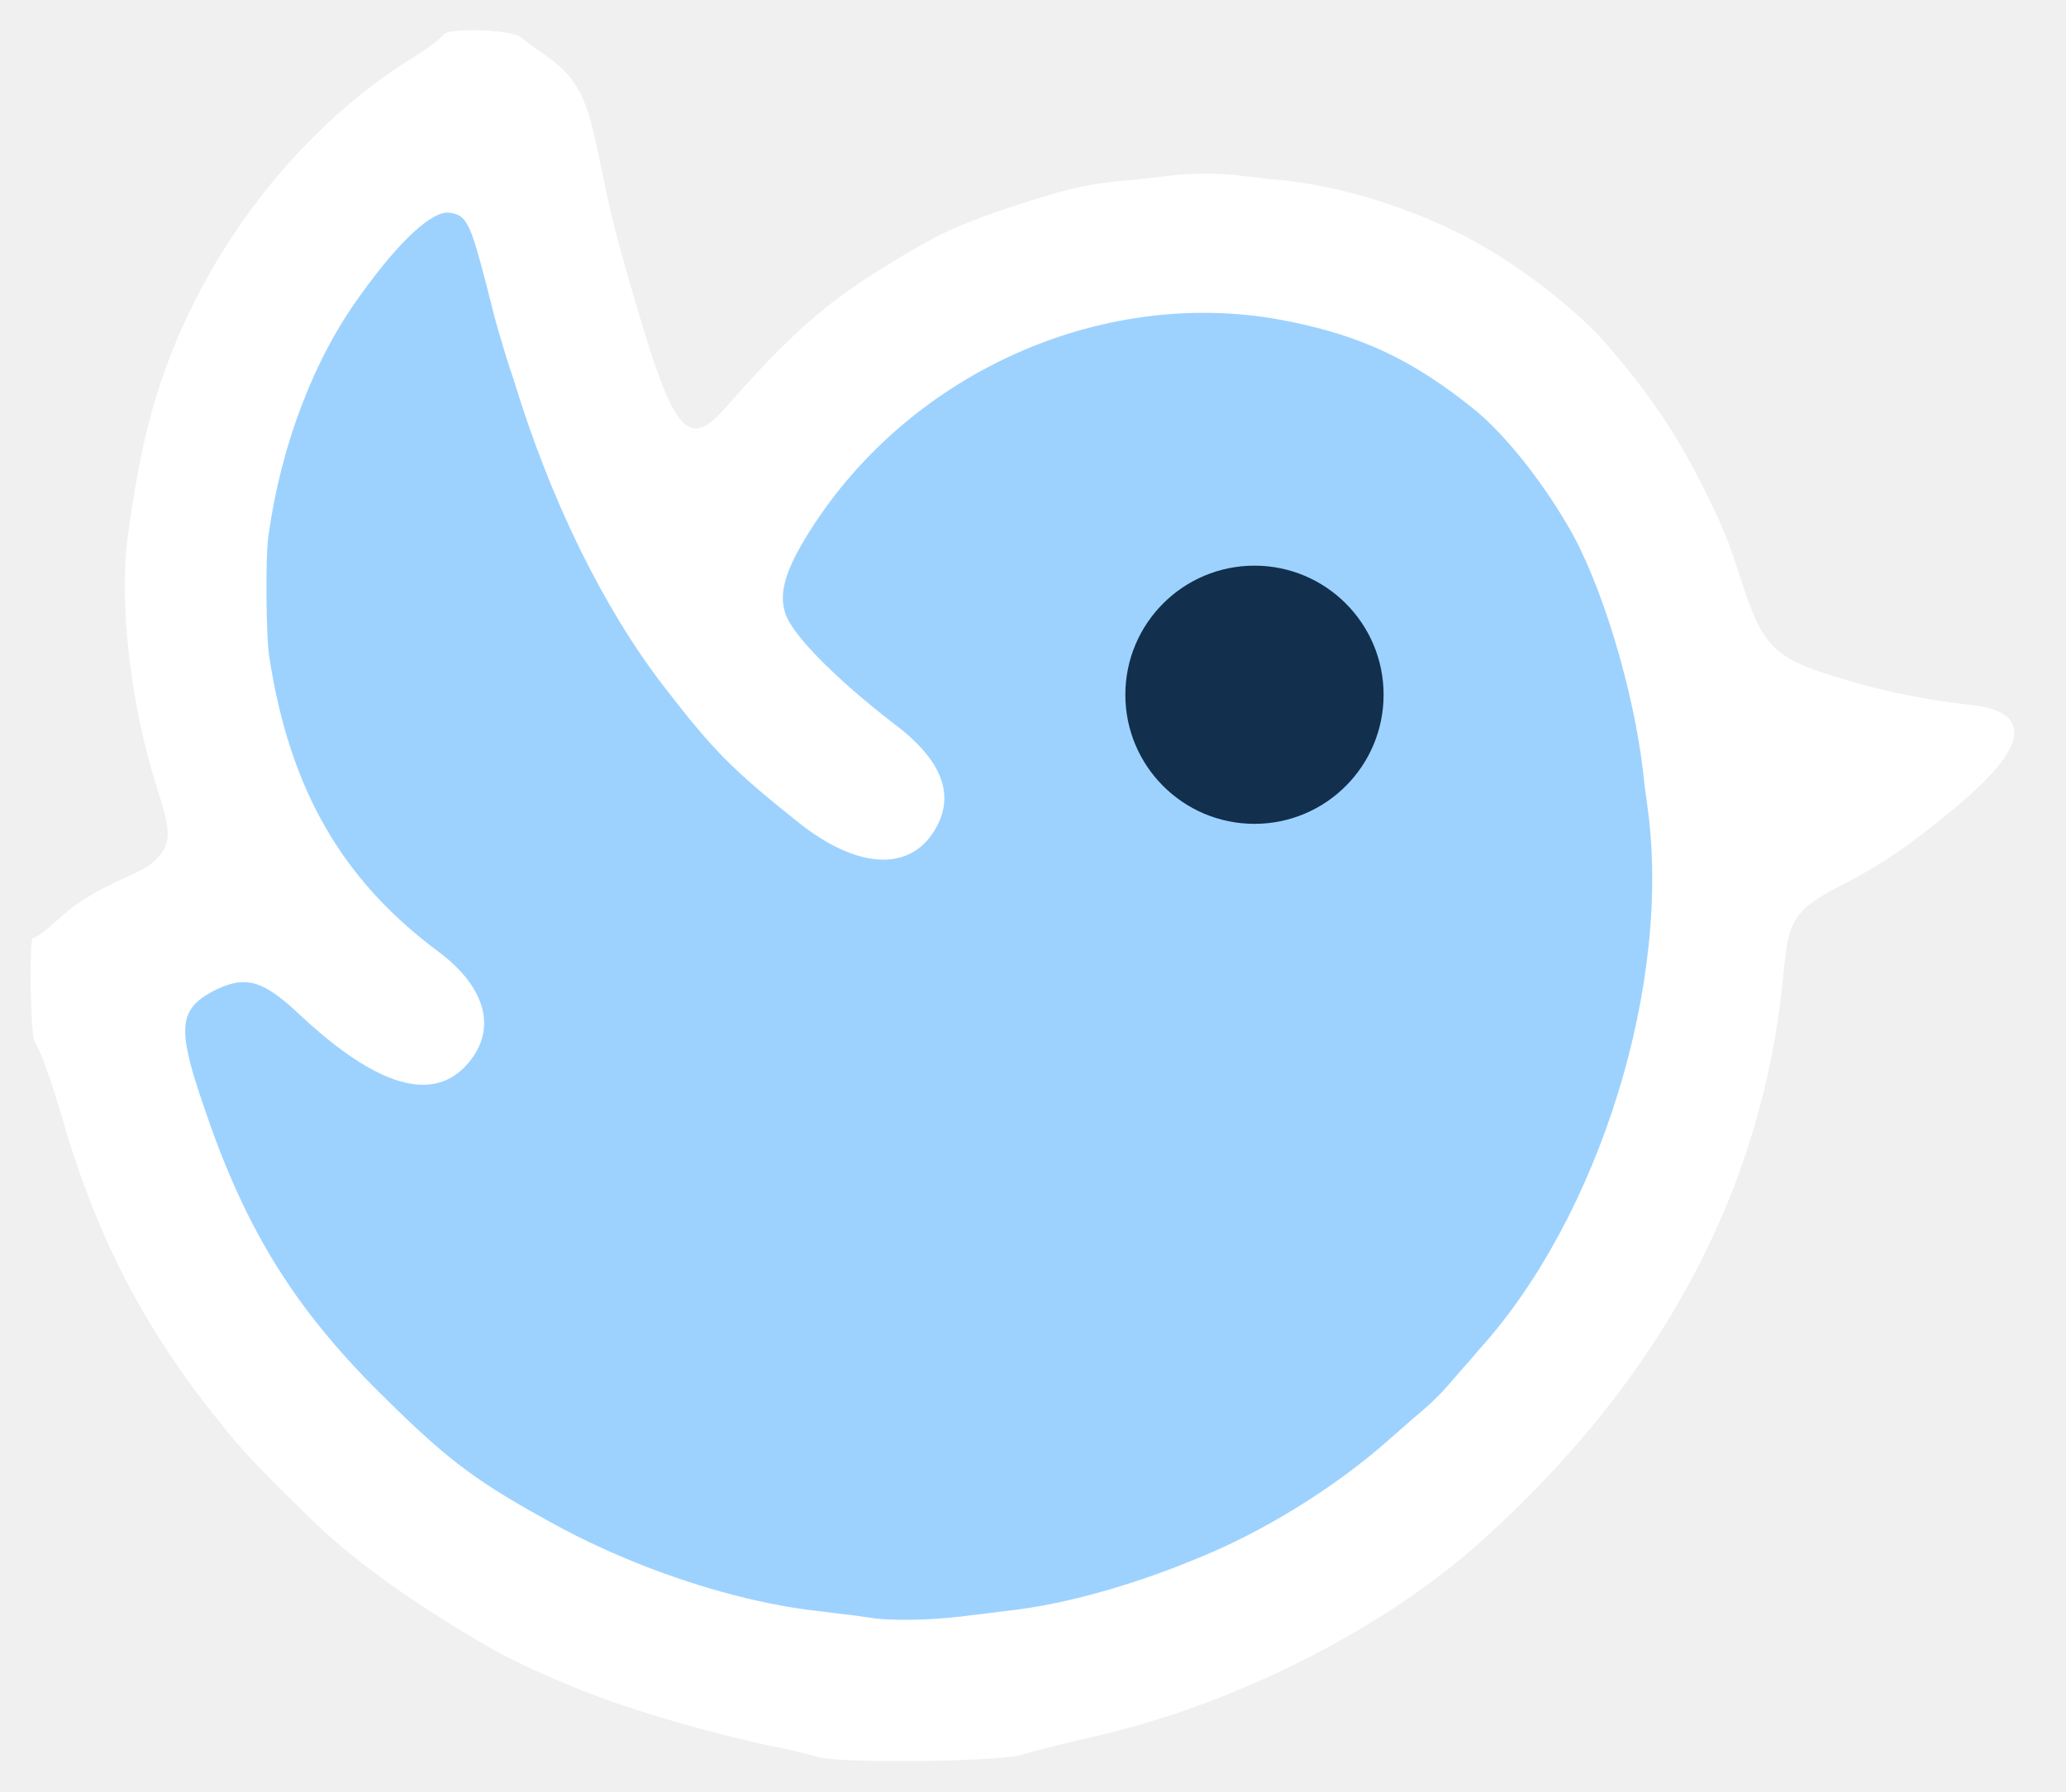
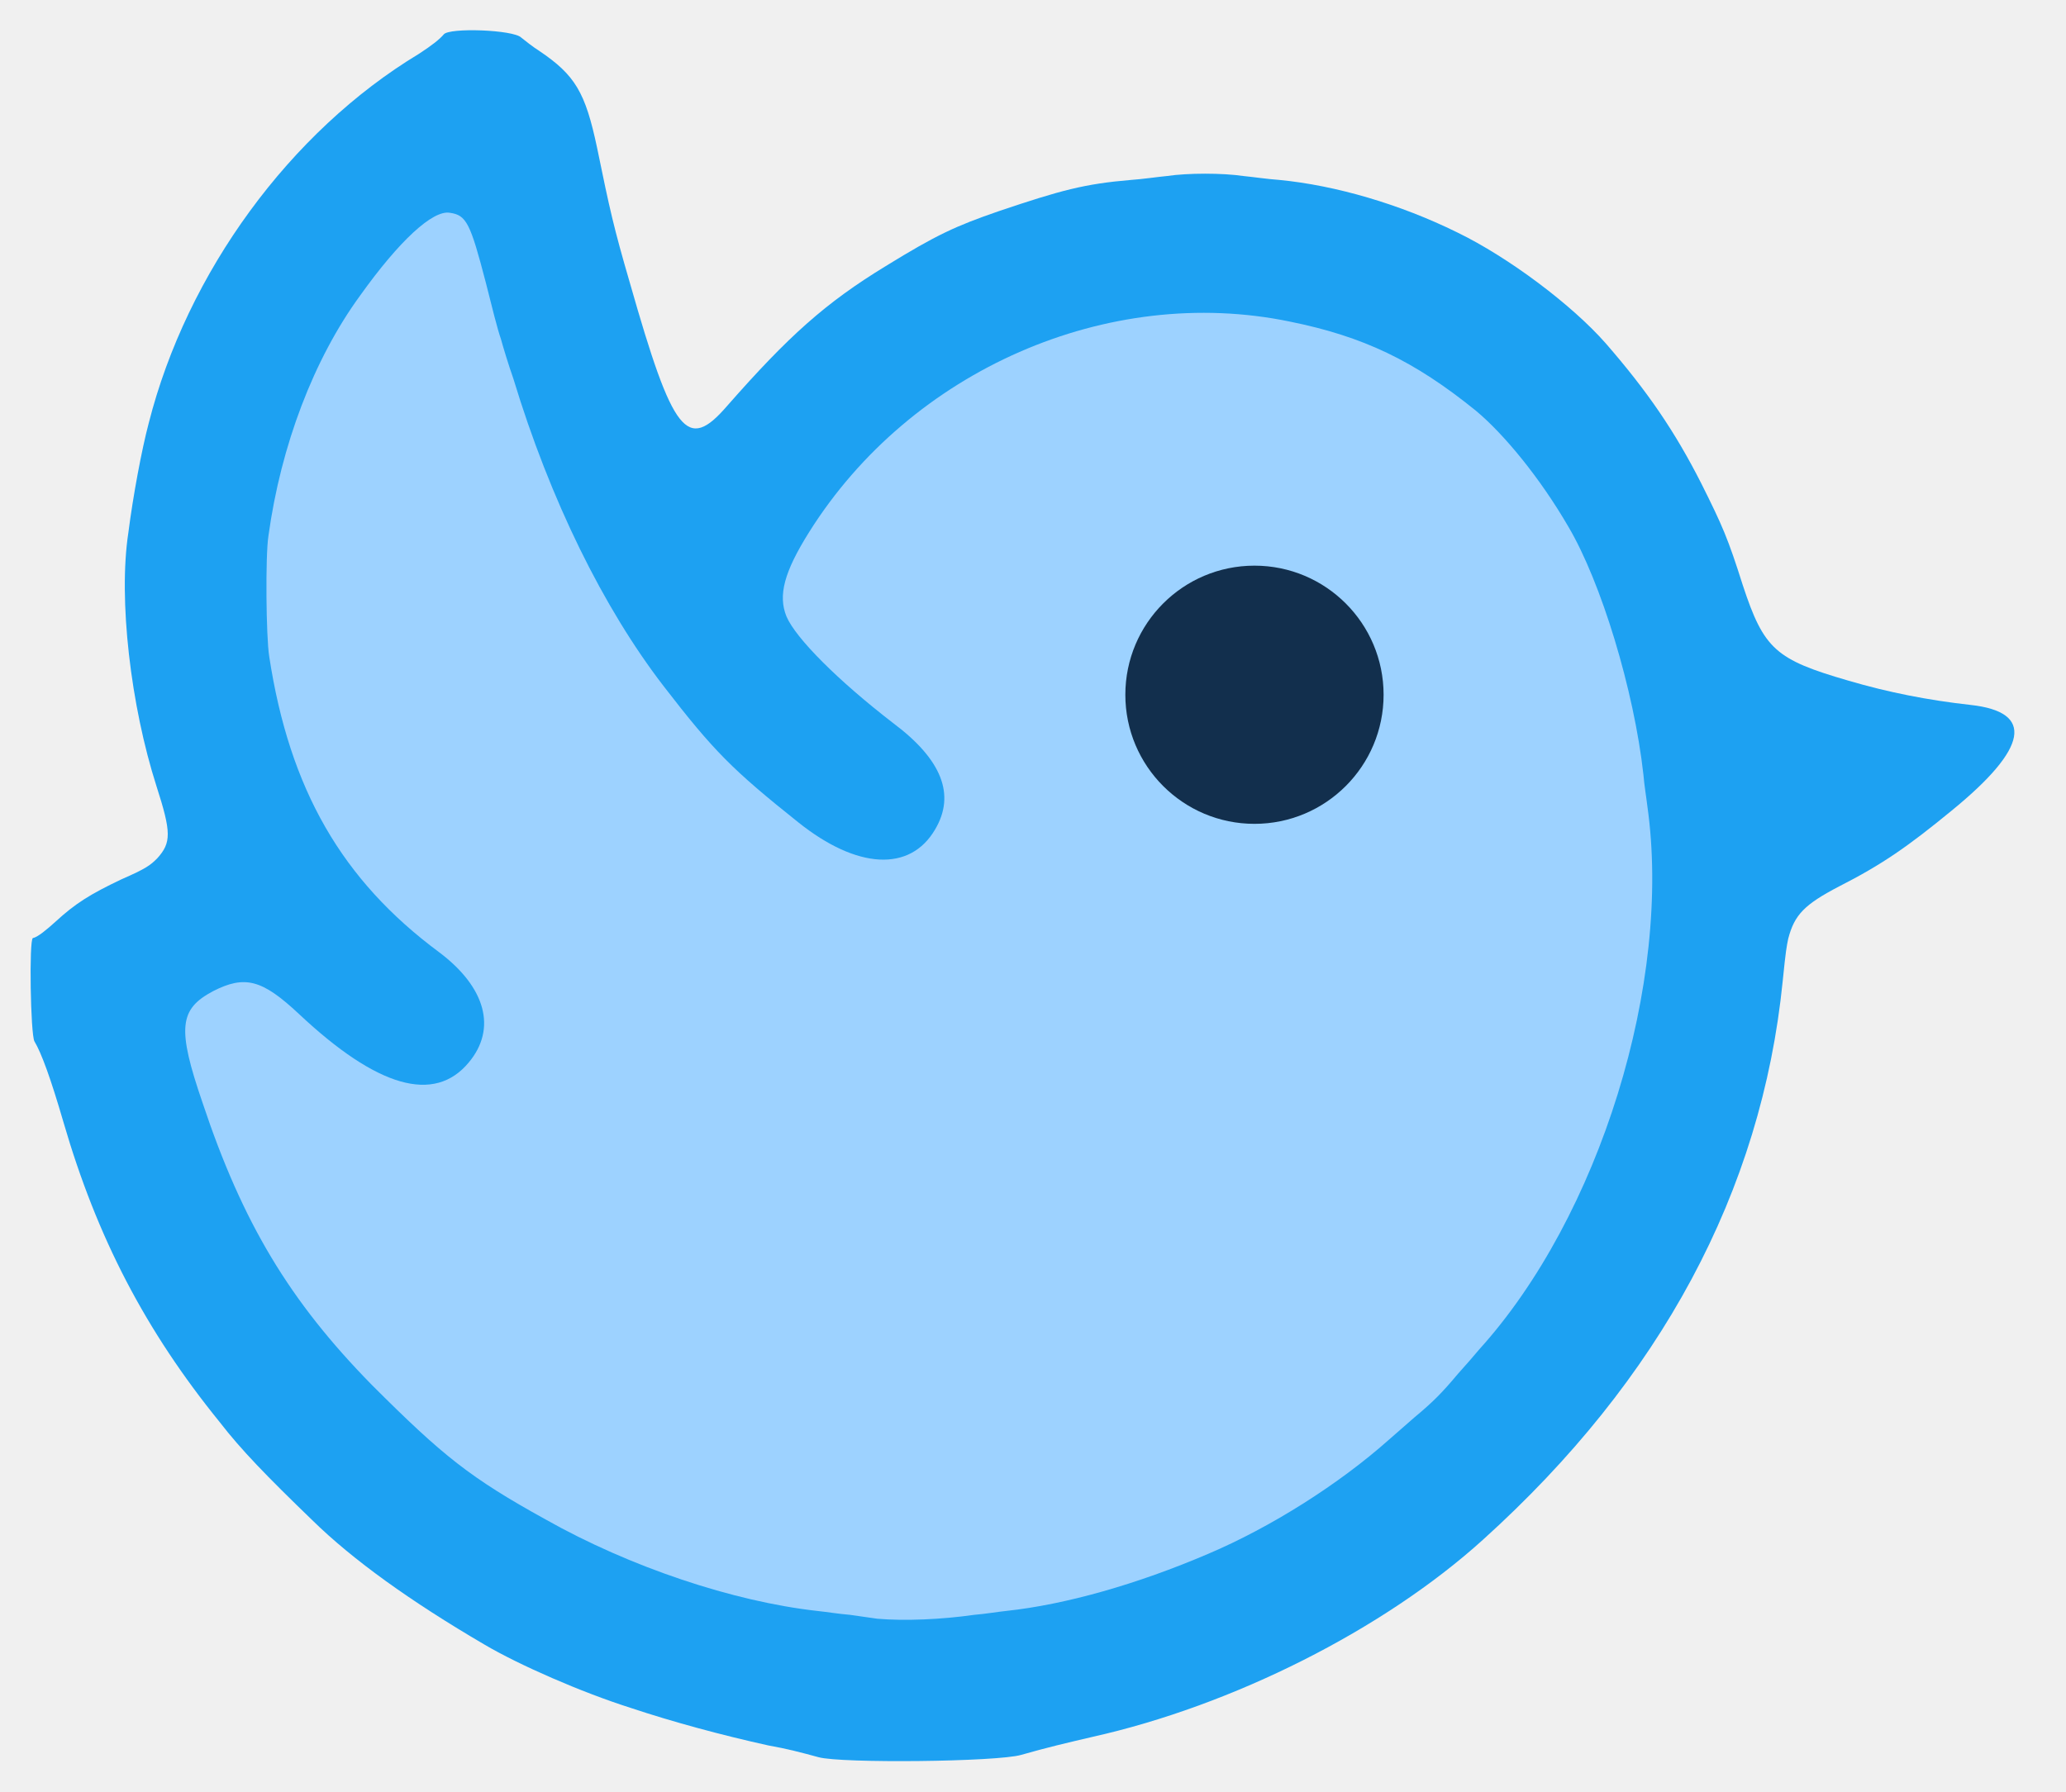
<svg xmlns="http://www.w3.org/2000/svg" viewBox="-4 -4 264 229" role="img" aria-label="QuotaBird">
-   <path class="o" fill="#FFFFFF" fill-rule="evenodd" d="M100.6 220.6C98.4 220.0 96.5 219.5 94.2 219.1C88.3 217.8 82.0 216.1 76.6 214.3C70.3 212.3 62.3 208.8 57.9 206.2C48.5 200.7 41.1 195.4 35.9 190.3C30.1 184.7 26.8 181.3 24.1 177.8C14.6 166.1 8.4 154.2 4.1 139.4C2.5 133.9 1.3 130.6 0.4 129.1C-0.1 128.2 -0.3 116.1 0.2 115.9C0.8 115.8 2.0 114.8 3.1 113.8C5.6 111.5 7.5 110.3 11.5 108.4C14.7 107.0 15.2 106.6 16.1 105.7C17.9 103.7 17.9 102.4 16.0 96.5C12.7 86.2 11.1 72.6 12.4 64.1C13.0 59.4 14.1 53.5 15.0 50.1C19.9 30.8 33.1 12.8 49.5 2.9C51.2 1.8 52.2 1.0 52.7 0.4C53.4 -0.5 61.6 -0.2 62.6 0.8C63.1 1.2 64.1 2.0 64.9 2.5C69.5 5.6 70.8 7.8 72.3 14.9C73.9 22.7 74.4 25.0 76.5 32.2C82.0 51.5 83.8 53.8 88.9 47.9C96.8 38.9 101.5 34.7 109.2 30.0C115.7 26.0 118.1 24.9 123.6 23.0C131.6 20.3 134.6 19.5 140.5 19.0C142.0 18.9 144.0 18.6 145.1 18.5C147.8 18.1 152.2 18.1 154.9 18.5C156.0 18.6 158.0 18.9 159.5 19.0C166.7 19.7 174.9 22.1 182.2 25.7C188.8 28.9 196.9 35.0 201.2 39.9C206.5 46.0 210.0 51.1 213.4 57.8C216.1 63.2 216.8 64.8 218.7 70.8C221.4 79.0 222.9 80.3 232.2 83.0C237.3 84.5 242.4 85.5 247.8 86.1C256.0 87.0 255.2 91.6 245.4 99.6C239.8 104.2 236.5 106.5 231.0 109.3C226.6 111.6 225.3 112.9 224.5 116.0C224.3 117.0 224.2 117.4 223.8 121.4C221.1 148.3 208.2 172.3 185.5 192.8C172.8 204.3 153.5 214.0 135.6 218.0C132.6 218.7 129.6 219.4 126.5 220.3C123.4 221.2 103.5 221.4 100.6 220.6Z" />
+   <path class="o" fill="#1DA1F2" fill-rule="evenodd" d="M100.6 220.6C98.4 220.0 96.5 219.5 94.2 219.1C88.3 217.8 82.0 216.1 76.6 214.3C70.3 212.3 62.3 208.8 57.9 206.2C48.5 200.7 41.1 195.4 35.9 190.3C30.1 184.7 26.8 181.3 24.1 177.8C14.6 166.1 8.4 154.2 4.1 139.4C2.5 133.9 1.3 130.6 0.4 129.1C-0.1 128.2 -0.3 116.1 0.2 115.9C0.8 115.8 2.0 114.8 3.1 113.8C5.6 111.5 7.5 110.3 11.5 108.4C14.7 107.0 15.2 106.6 16.1 105.7C17.9 103.7 17.9 102.4 16.0 96.5C12.7 86.2 11.1 72.6 12.4 64.1C13.0 59.4 14.1 53.5 15.0 50.1C19.9 30.8 33.1 12.8 49.5 2.9C51.2 1.8 52.2 1.0 52.7 0.4C53.4 -0.5 61.6 -0.2 62.6 0.8C63.1 1.2 64.1 2.0 64.9 2.5C69.5 5.6 70.8 7.8 72.3 14.9C73.9 22.7 74.4 25.0 76.5 32.2C82.0 51.5 83.8 53.8 88.9 47.9C96.8 38.9 101.5 34.7 109.2 30.0C115.7 26.0 118.1 24.9 123.6 23.0C131.6 20.3 134.6 19.5 140.5 19.0C142.0 18.9 144.0 18.6 145.1 18.5C147.8 18.1 152.2 18.1 154.9 18.5C156.0 18.6 158.0 18.9 159.5 19.0C166.7 19.7 174.9 22.1 182.2 25.7C188.8 28.9 196.9 35.0 201.2 39.9C206.5 46.0 210.0 51.1 213.4 57.8C216.1 63.2 216.8 64.8 218.7 70.8C221.4 79.0 222.9 80.3 232.2 83.0C237.3 84.5 242.4 85.5 247.8 86.1C256.0 87.0 255.2 91.6 245.4 99.6C239.8 104.2 236.5 106.5 231.0 109.3C226.6 111.6 225.3 112.9 224.5 116.0C224.3 117.0 224.2 117.4 223.8 121.4C221.1 148.3 208.2 172.3 185.5 192.8C172.8 204.3 153.5 214.0 135.6 218.0C132.6 218.7 129.6 219.4 126.5 220.3C123.4 221.2 103.5 221.4 100.6 220.6Z" />
  <path fill="#9DD2FF" fill-rule="evenodd" d="M108.1 202.9C107.5 202.8 105.9 202.6 104.6 202.4C103.3 202.3 101.4 202.0 100.4 201.9C89.7 200.7 76.5 196.3 65.7 190.2C56.1 184.9 52.6 182.1 43.5 173.0C33.0 162.3 27.0 152.3 21.9 137.0C18.6 127.4 18.9 125.0 23.2 122.7C27.3 120.6 29.5 121.2 34.2 125.6C44.2 135.0 51.5 137.1 55.9 131.8C59.5 127.5 58.1 122.2 52.1 117.7C39.7 108.5 33.0 96.9 30.4 79.9C30.0 77.4 29.9 67.1 30.3 64.5C31.9 52.9 36.1 41.9 42.0 33.8C47.0 26.8 51.3 22.8 53.5 23.2C55.6 23.5 56.1 24.5 58.1 32.2C58.8 35.0 59.6 38.2 60.0 39.3C60.3 40.4 61.0 42.7 61.6 44.4C66.3 59.9 73.1 73.7 80.8 83.7C87.2 92.0 89.6 94.4 98.0 101.1C105.5 107.1 112.3 107.5 115.5 102.0C118.1 97.6 116.4 93.1 110.1 88.4C103.1 83.0 97.7 77.6 96.5 74.8C95.4 72.1 96.2 69.1 99.4 64.0C112.4 43.3 137.6 32.3 160.8 37.1C170.2 39.0 176.7 42.1 184.6 48.5C188.2 51.5 192.8 57.1 196.4 63.3C200.6 70.4 204.8 84.2 206.0 95.0C206.1 96.3 206.4 98.1 206.5 99.0C209.7 121.5 200.4 151.5 185.0 168.5C184.5 169.1 183.3 170.5 182.3 171.6C180.2 174.1 179.1 175.2 176.7 177.2C175.8 178.0 174.3 179.3 173.5 180.0C167.1 185.7 158.4 191.2 150.4 194.6C141.3 198.5 132.1 201.1 124.6 201.9C123.6 202.0 121.8 202.3 120.5 202.4C116.3 203.0 111.6 203.2 108.1 202.9Z" />
  <circle cx="156.3" cy="84.8" r="16.5" fill="#122F4D" />
</svg>
